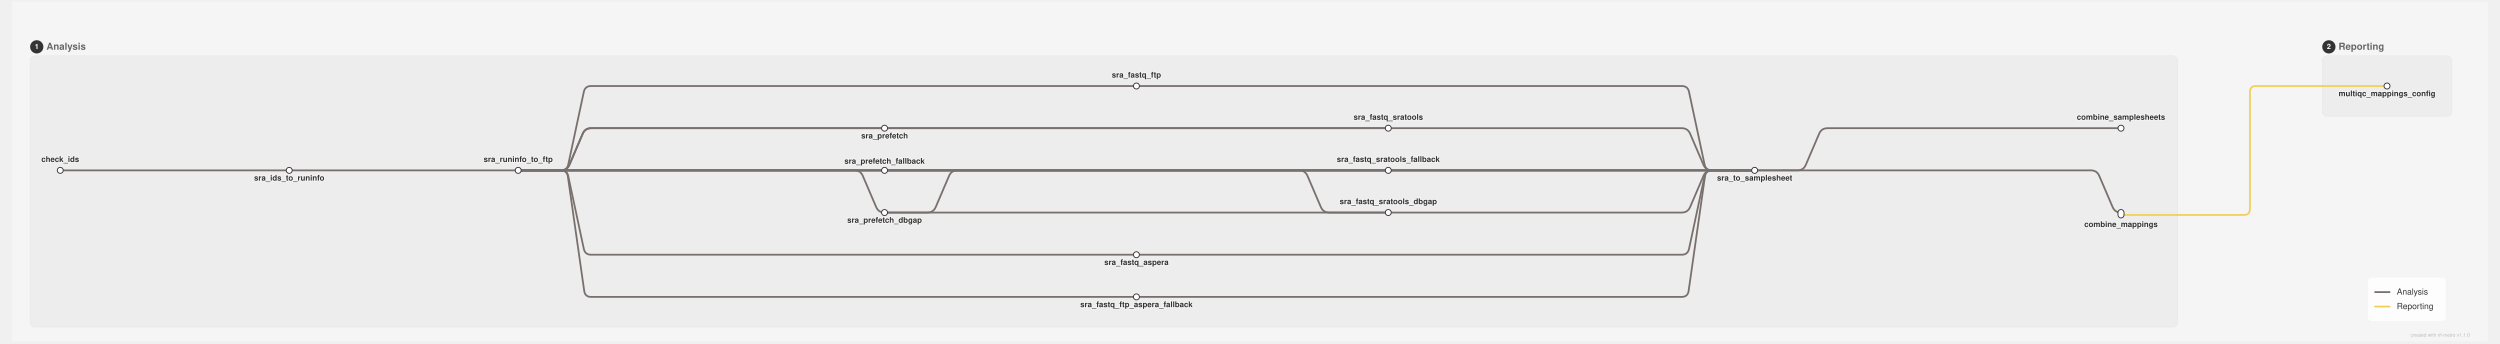
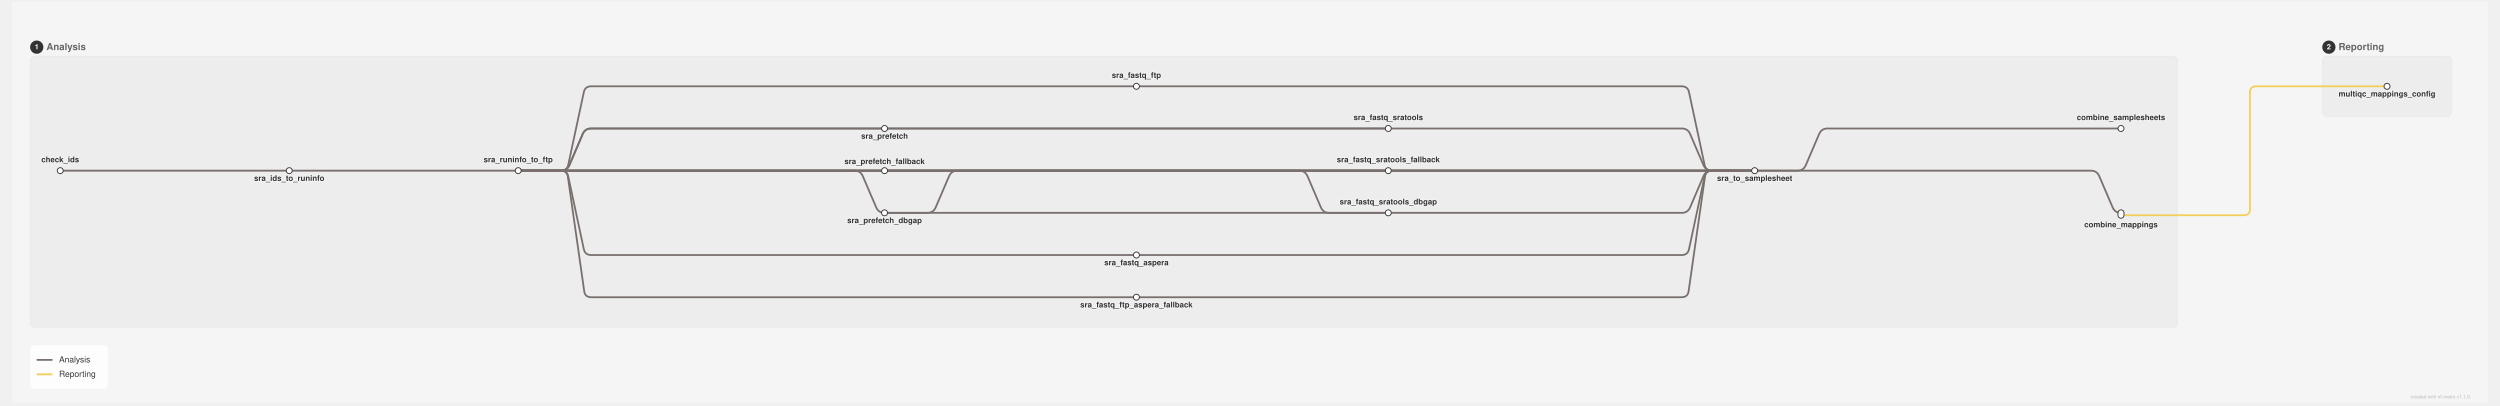
- <svg xmlns="http://www.w3.org/2000/svg" width="4109" height="564" viewBox="-20 0 4149 564" style="color-scheme: light">
+ <svg xmlns="http://www.w3.org/2000/svg" width="4109" height="666" viewBox="-20 0 4149 666" style="color-scheme: light">
  <defs>
</defs>
  <style>.nf-metro-bg { fill: var(--nfm-map-bg, light-dark(#f5f5f5, #2b2b2b)); }
.nf-metro-title { fill: var(--nfm-map-title-color, light-dark(#111111, #ffffff)); }
.nf-metro-station-label { fill: var(--nfm-map-label-color, light-dark(#333333, #e0e0e0)); }
.nf-metro-section-box { fill: var(--nfm-map-section-fill, light-dark(#ededed, #373737)); stroke: var(--nfm-map-section-stroke, light-dark(#e6e6e6, #595959)); }
.nf-metro-section-label { fill: var(--nfm-map-section-label-color, light-dark(#666666, #c8c8c8)); }
.nf-metro-group-label { fill: var(--nfm-map-section-label-color, light-dark(#666666, #c8c8c8)); }
.nf-metro-group-underline { stroke: var(--nfm-map-section-label-color, light-dark(#666666, #c8c8c8)); }
.nf-metro-legend-bg { fill: var(--nfm-map-legend-bg, light-dark(rgba(255, 255, 255, 0.8), rgba(0, 0, 0, 0.3))); }
.nf-metro-legend-text { fill: var(--nfm-map-legend-text-color, light-dark(#333333, #e0e0e0)); }
.nf-metro-marker-stroke { stroke: var(--nfm-map-marker-stroke, light-dark(#333333, #f0f0f0)); }
.nf-metro-label-halo { fill: var(--nfm-map-bg, light-dark(#f5f5f5, #2b2b2b)); stroke: var(--nfm-map-bg, light-dark(#f5f5f5, #2b2b2b)); }</style>
-   <rect x="0" y="0" width="4109" height="564" fill="#f5f5f5" class="nf-metro-bg" />
+   <rect x="0" y="0" width="4109" height="666" fill="#f5f5f5" class="nf-metro-bg" />
  <rect x="30.0" y="90.0" width="3564.0" height="450.0" rx="8" ry="8" fill="#ededed" stroke="#e6e6e6" stroke-width="1.0" class="nf-metro-section-box" data-section-id="generic" data-section-lines="generic,report" />
  <circle cx="41.0" cy="75.0" r="11" fill="#333333" class="nf-metro-section-num-circle" data-section-id="generic" />
  <text x="41.0" y="75.0" font-size="12" fill="#ffffff" font-family="'Helvetica Neue', Helvetica, Arial, sans-serif" font-weight="bold" text-anchor="middle" dy="0.3em" data-section-id="generic">1</text>
  <text x="57.0" y="75.0" font-size="16.0" fill="#666666" font-family="'Helvetica Neue', Helvetica, Arial, sans-serif" font-weight="bold" dy="0.3em" class="nf-metro-section-label" data-section-id="generic">Analysis</text>
  <rect x="3834.0" y="90.0" width="215.0" height="100.0" rx="8" ry="8" fill="#ededed" stroke="#e6e6e6" stroke-width="1.0" class="nf-metro-section-box" data-section-id="report" data-section-lines="report" />
  <circle cx="3845.0" cy="75.0" r="11" fill="#333333" class="nf-metro-section-num-circle" data-section-id="report" />
  <text x="3845.0" y="75.0" font-size="12" fill="#ffffff" font-family="'Helvetica Neue', Helvetica, Arial, sans-serif" font-weight="bold" text-anchor="middle" dy="0.3em" data-section-id="report">2</text>
  <text x="3861.0" y="75.0" font-size="16.0" fill="#666666" font-family="'Helvetica Neue', Helvetica, Arial, sans-serif" font-weight="bold" dy="0.3em" class="nf-metro-section-label" data-section-id="report">Reporting</text>
  <path d="M3500.0,354.0 L3594.0,354.0" stroke="#F2CF5B" stroke-width="3.0" stroke-linecap="round" class="metro-line-report" data-line-id="report" />
  <path d="M3834.0,140.0 L3941.5,140.0" stroke="#F2CF5B" stroke-width="3.0" stroke-linecap="round" class="metro-line-report" data-line-id="report" />
  <path d="M3594.0,354.0 L3704.0,354.0 Q3714.0,354.0,3714.0,344.0 L3714.0,150.0 Q3714.0,140.0,3724.0,140.0 L3834.0,140.0" stroke="#F2CF5B" stroke-width="3.0" fill="none" stroke-linecap="round" stroke-linejoin="round" class="metro-line-report" data-line-id="report" />
  <path d="M80.0,280.0 L460.0,280.0" stroke="#79706E" stroke-width="3.0" stroke-linecap="round" class="metro-line-generic" data-line-id="generic" />
  <path d="M460.0,280.0 L840.0,280.0" stroke="#79706E" stroke-width="3.0" stroke-linecap="round" class="metro-line-generic" data-line-id="generic" />
  <path d="M840.0,280.0 L911.0,280.0 Q921.0,280.0,923.095,270.222 L948.905,149.778 Q951.0,140.0,961.0,140.0 L1866.0,140.0" stroke="#79706E" stroke-width="3.0" fill="none" stroke-linecap="round" stroke-linejoin="round" class="metro-line-generic" data-line-id="generic" />
  <path d="M840.0,280.0 L911.0,280.0 Q921.0,280.0,924.939,270.809 L947.061,219.191 Q951.0,210.0,961.0,210.0 L1448.0,210.0" stroke="#79706E" stroke-width="3.0" fill="none" stroke-linecap="round" stroke-linejoin="round" class="metro-line-generic" data-line-id="generic" />
  <path d="M840.0,280.0 L911.0,280.0 Q921.0,280.0,924.939,270.809 L947.061,219.191 Q951.0,210.0,961.0,210.0 L2284.0,210.0" stroke="#79706E" stroke-width="3.0" fill="none" stroke-linecap="round" stroke-linejoin="round" class="metro-line-generic" data-line-id="generic" />
  <path d="M840.0,280.0 L1448.0,280.0" stroke="#79706E" stroke-width="3.0" stroke-linecap="round" class="metro-line-generic" data-line-id="generic" />
  <path d="M840.0,280.0 L2284.0,280.0" stroke="#79706E" stroke-width="3.0" stroke-linecap="round" class="metro-line-generic" data-line-id="generic" />
  <path d="M840.0,280.0 L1398.0,280.0 Q1408.0,280.0,1411.939,289.191 L1434.061,340.809 Q1438.0,350.0,1448.0,350.0 L1448.0,350.0" stroke="#79706E" stroke-width="3.0" fill="none" stroke-linecap="round" stroke-linejoin="round" class="metro-line-generic" data-line-id="generic" />
  <path d="M840.0,280.0 L2136.0,280.0 Q2146.0,280.0,2149.939,289.191 L2172.061,340.809 Q2176.0,350.0,2186.0,350.0 L2284.0,350.0" stroke="#79706E" stroke-width="3.0" fill="none" stroke-linecap="round" stroke-linejoin="round" class="metro-line-generic" data-line-id="generic" />
  <path d="M840.0,280.0 L911.0,280.0 Q921.0,280.0,923.095,289.778 L948.905,410.222 Q951.0,420.0,961.0,420.0 L1866.0,420.0" stroke="#79706E" stroke-width="3.0" fill="none" stroke-linecap="round" stroke-linejoin="round" class="metro-line-generic" data-line-id="generic" />
  <path d="M840.0,280.0 L911.0,280.0 Q921.0,280.0,922.414,289.899 L949.586,480.101 Q951.0,490.0,961.0,490.0 L1866.0,490.0" stroke="#79706E" stroke-width="3.0" fill="none" stroke-linecap="round" stroke-linejoin="round" class="metro-line-generic" data-line-id="generic" />
  <path d="M840.0,280.0 L2892.0,280.0" stroke="#79706E" stroke-width="3.0" stroke-linecap="round" class="metro-line-generic" data-line-id="generic" />
  <path d="M1866.0,140.0 L2771.0,140.0 Q2781.0,140.0,2783.095,149.778 L2808.905,270.222 Q2811.0,280.0,2821.0,280.0 L2892.0,280.0" stroke="#79706E" stroke-width="3.0" fill="none" stroke-linecap="round" stroke-linejoin="round" class="metro-line-generic" data-line-id="generic" />
  <path d="M1448.0,210.0 L2284.0,210.0" stroke="#79706E" stroke-width="3.0" stroke-linecap="round" class="metro-line-generic" data-line-id="generic" />
  <path d="M2284.0,210.0 L2771.0,210.0 Q2781.0,210.0,2784.939,219.191 L2807.061,270.809 Q2811.0,280.0,2821.0,280.0 L2892.0,280.0" stroke="#79706E" stroke-width="3.0" fill="none" stroke-linecap="round" stroke-linejoin="round" class="metro-line-generic" data-line-id="generic" />
  <path d="M1448.0,280.0 L2284.0,280.0" stroke="#79706E" stroke-width="3.0" stroke-linecap="round" class="metro-line-generic" data-line-id="generic" />
  <path d="M1448.0,280.0 L2892.0,280.0" stroke="#79706E" stroke-width="3.0" stroke-linecap="round" class="metro-line-generic" data-line-id="generic" />
  <path d="M2284.0,280.0 L2892.0,280.0" stroke="#79706E" stroke-width="3.0" stroke-linecap="round" class="metro-line-generic" data-line-id="generic" />
  <path d="M1448.0,350.0 L2284.0,350.0" stroke="#79706E" stroke-width="3.0" stroke-linecap="round" class="metro-line-generic" data-line-id="generic" />
  <path d="M1448.0,350.0 L1519.0,350.0 Q1529.0,350.0,1532.939,340.809 L1555.061,289.191 Q1559.0,280.0,1569.0,280.0 L2892.0,280.0" stroke="#79706E" stroke-width="3.0" fill="none" stroke-linecap="round" stroke-linejoin="round" class="metro-line-generic" data-line-id="generic" />
  <path d="M2284.0,350.0 L2771.0,350.0 Q2781.0,350.0,2784.939,340.809 L2807.061,289.191 Q2811.0,280.0,2821.0,280.0 L2892.0,280.0" stroke="#79706E" stroke-width="3.0" fill="none" stroke-linecap="round" stroke-linejoin="round" class="metro-line-generic" data-line-id="generic" />
  <path d="M1866.0,420.0 L2771.0,420.0 Q2781.0,420.0,2783.095,410.222 L2808.905,289.778 Q2811.0,280.0,2821.0,280.0 L2892.0,280.0" stroke="#79706E" stroke-width="3.0" fill="none" stroke-linecap="round" stroke-linejoin="round" class="metro-line-generic" data-line-id="generic" />
  <path d="M1866.0,490.0 L2771.0,490.0 Q2781.0,490.0,2782.414,480.101 L2809.586,289.899 Q2811.0,280.0,2821.0,280.0 L2892.0,280.0" stroke="#79706E" stroke-width="3.0" fill="none" stroke-linecap="round" stroke-linejoin="round" class="metro-line-generic" data-line-id="generic" />
  <path d="M2892.0,280.0 L2963.0,280.0 Q2973.0,280.0,2976.939,270.809 L2999.061,219.191 Q3003.0,210.0,3013.0,210.0 L3500.0,210.0" stroke="#79706E" stroke-width="3.0" fill="none" stroke-linecap="round" stroke-linejoin="round" class="metro-line-generic" data-line-id="generic" />
  <path d="M2892.0,280.0 L3450.0,280.0 Q3460.0,280.0,3463.939,289.191 L3486.061,340.809 Q3490.0,350.0,3500.0,350.0 L3500.0,350.0" stroke="#79706E" stroke-width="3.0" fill="none" stroke-linecap="round" stroke-linejoin="round" class="metro-line-generic" data-line-id="generic" />
  <g class="nf-metro-station-group" data-node-id="n0" data-node-cx="80.0" data-node-cy="280.0" data-node-r="5.0" data-node-groups="generic" data-node-region="generic" data-node-w="10.0" data-node-h="10.0" data-node-rx="5.0">
    <rect x="75.0" y="275.0" width="10.0" height="10.0" rx="5.0" ry="5.0" fill="#ffffff" stroke="#333333" stroke-width="1.5" class="nf-metro-station" data-station-id="n0" data-station-lines="generic" data-station-label="check_ids" data-section-id="generic" data-section-name="Analysis" />
  </g>
  <g class="nf-metro-station-group" data-node-id="n1" data-node-cx="460.0" data-node-cy="280.0" data-node-r="5.0" data-node-groups="generic" data-node-region="generic" data-node-w="10.0" data-node-h="10.0" data-node-rx="5.0">
    <rect x="455.0" y="275.0" width="10.0" height="10.0" rx="5.0" ry="5.0" fill="#ffffff" stroke="#333333" stroke-width="1.5" class="nf-metro-station" data-station-id="n1" data-station-lines="generic" data-station-label="sra_ids_to_runinfo" data-section-id="generic" data-section-name="Analysis" />
  </g>
  <g class="nf-metro-station-group" data-node-id="n2" data-node-cx="840.0" data-node-cy="280.0" data-node-r="5.0" data-node-groups="generic" data-node-region="generic" data-node-w="10.0" data-node-h="10.0" data-node-rx="5.0">
    <rect x="835.0" y="275.0" width="10.0" height="10.0" rx="5.0" ry="5.0" fill="#ffffff" stroke="#333333" stroke-width="1.5" class="nf-metro-station" data-station-id="n2" data-station-lines="generic" data-station-label="sra_runinfo_to_ftp" data-section-id="generic" data-section-name="Analysis" />
  </g>
  <g class="nf-metro-station-group" data-node-id="n3" data-node-cx="1866.0" data-node-cy="140.0" data-node-r="5.0" data-node-groups="generic" data-node-region="generic" data-node-w="10.0" data-node-h="10.0" data-node-rx="5.0">
    <rect x="1861.0" y="135.0" width="10.0" height="10.0" rx="5.0" ry="5.0" fill="#ffffff" stroke="#333333" stroke-width="1.5" class="nf-metro-station" data-station-id="n3" data-station-lines="generic" data-station-label="sra_fastq_ftp" data-section-id="generic" data-section-name="Analysis" />
  </g>
  <g class="nf-metro-station-group" data-node-id="n4" data-node-cx="1448.0" data-node-cy="210.0" data-node-r="5.0" data-node-groups="generic" data-node-region="generic" data-node-w="10.0" data-node-h="10.0" data-node-rx="5.0">
    <rect x="1443.0" y="205.0" width="10.0" height="10.0" rx="5.0" ry="5.0" fill="#ffffff" stroke="#333333" stroke-width="1.5" class="nf-metro-station" data-station-id="n4" data-station-lines="generic" data-station-label="sra_prefetch" data-section-id="generic" data-section-name="Analysis" />
  </g>
  <g class="nf-metro-station-group" data-node-id="n5" data-node-cx="2284.0" data-node-cy="210.0" data-node-r="5.0" data-node-groups="generic" data-node-region="generic" data-node-w="10.0" data-node-h="10.0" data-node-rx="5.0">
    <rect x="2279.0" y="205.0" width="10.0" height="10.0" rx="5.0" ry="5.0" fill="#ffffff" stroke="#333333" stroke-width="1.5" class="nf-metro-station" data-station-id="n5" data-station-lines="generic" data-station-label="sra_fastq_sratools" data-section-id="generic" data-section-name="Analysis" />
  </g>
  <g class="nf-metro-station-group" data-node-id="n6" data-node-cx="1448.0" data-node-cy="280.0" data-node-r="5.0" data-node-groups="generic" data-node-region="generic" data-node-w="10.0" data-node-h="10.0" data-node-rx="5.0">
    <rect x="1443.0" y="275.0" width="10.0" height="10.0" rx="5.0" ry="5.0" fill="#ffffff" stroke="#333333" stroke-width="1.5" class="nf-metro-station" data-station-id="n6" data-station-lines="generic" data-station-label="sra_prefetch_fallback" data-section-id="generic" data-section-name="Analysis" />
  </g>
  <g class="nf-metro-station-group" data-node-id="n7" data-node-cx="2284.0" data-node-cy="280.0" data-node-r="5.0" data-node-groups="generic" data-node-region="generic" data-node-w="10.0" data-node-h="10.0" data-node-rx="5.0">
    <rect x="2279.0" y="275.0" width="10.0" height="10.0" rx="5.0" ry="5.0" fill="#ffffff" stroke="#333333" stroke-width="1.5" class="nf-metro-station" data-station-id="n7" data-station-lines="generic" data-station-label="sra_fastq_sratools_fallback" data-section-id="generic" data-section-name="Analysis" />
  </g>
  <g class="nf-metro-station-group" data-node-id="n8" data-node-cx="1448.0" data-node-cy="350.0" data-node-r="5.0" data-node-groups="generic" data-node-region="generic" data-node-w="10.0" data-node-h="10.0" data-node-rx="5.0">
    <rect x="1443.0" y="345.0" width="10.0" height="10.0" rx="5.0" ry="5.0" fill="#ffffff" stroke="#333333" stroke-width="1.5" class="nf-metro-station" data-station-id="n8" data-station-lines="generic" data-station-label="sra_prefetch_dbgap" data-section-id="generic" data-section-name="Analysis" />
  </g>
  <g class="nf-metro-station-group" data-node-id="n9" data-node-cx="2284.0" data-node-cy="350.0" data-node-r="5.0" data-node-groups="generic" data-node-region="generic" data-node-w="10.0" data-node-h="10.0" data-node-rx="5.0">
    <rect x="2279.0" y="345.0" width="10.0" height="10.0" rx="5.0" ry="5.0" fill="#ffffff" stroke="#333333" stroke-width="1.5" class="nf-metro-station" data-station-id="n9" data-station-lines="generic" data-station-label="sra_fastq_sratools_dbgap" data-section-id="generic" data-section-name="Analysis" />
  </g>
  <g class="nf-metro-station-group" data-node-id="n10" data-node-cx="1866.0" data-node-cy="420.0" data-node-r="5.0" data-node-groups="generic" data-node-region="generic" data-node-w="10.0" data-node-h="10.0" data-node-rx="5.0">
    <rect x="1861.0" y="415.0" width="10.0" height="10.0" rx="5.0" ry="5.0" fill="#ffffff" stroke="#333333" stroke-width="1.5" class="nf-metro-station" data-station-id="n10" data-station-lines="generic" data-station-label="sra_fastq_aspera" data-section-id="generic" data-section-name="Analysis" />
  </g>
  <g class="nf-metro-station-group" data-node-id="n11" data-node-cx="1866.0" data-node-cy="490.0" data-node-r="5.0" data-node-groups="generic" data-node-region="generic" data-node-w="10.0" data-node-h="10.0" data-node-rx="5.0">
    <rect x="1861.0" y="485.0" width="10.0" height="10.0" rx="5.0" ry="5.0" fill="#ffffff" stroke="#333333" stroke-width="1.5" class="nf-metro-station" data-station-id="n11" data-station-lines="generic" data-station-label="sra_fastq_ftp_aspera_fallback" data-section-id="generic" data-section-name="Analysis" />
  </g>
  <g class="nf-metro-station-group" data-node-id="n12" data-node-cx="2892.0" data-node-cy="280.0" data-node-r="5.0" data-node-groups="generic" data-node-region="generic" data-node-w="10.0" data-node-h="10.0" data-node-rx="5.0">
    <rect x="2887.0" y="275.0" width="10.0" height="10.0" rx="5.0" ry="5.0" fill="#ffffff" stroke="#333333" stroke-width="1.5" class="nf-metro-station" data-station-id="n12" data-station-lines="generic" data-station-label="sra_to_samplesheet" data-section-id="generic" data-section-name="Analysis" />
  </g>
  <g class="nf-metro-station-group" data-node-id="n13" data-node-cx="3500.0" data-node-cy="210.0" data-node-r="5.0" data-node-groups="generic" data-node-region="generic" data-node-w="10.0" data-node-h="10.0" data-node-rx="5.0">
    <rect x="3495.0" y="205.0" width="10.0" height="10.0" rx="5.0" ry="5.0" fill="#ffffff" stroke="#333333" stroke-width="1.5" class="nf-metro-station" data-station-id="n13" data-station-lines="generic" data-station-label="combine_samplesheets" data-section-id="generic" data-section-name="Analysis" />
  </g>
  <g class="nf-metro-station-group" data-node-id="n14" data-node-cx="3500.0" data-node-cy="352.0" data-node-r="5.0" data-node-groups="generic,report" data-node-region="generic" data-node-w="10.0" data-node-h="14.0" data-node-rx="5.0">
    <rect x="3495.0" y="345.0" width="10.0" height="14.0" rx="5.0" ry="5.0" fill="#ffffff" stroke="#333333" stroke-width="1.5" class="nf-metro-station" data-station-id="n14" data-station-lines="generic,report" data-station-label="combine_mappings" data-section-id="generic" data-section-name="Analysis" />
  </g>
  <g class="nf-metro-station-group" data-node-id="n15" data-node-cx="3941.5" data-node-cy="140.0" data-node-r="5.0" data-node-groups="report" data-node-region="report" data-node-w="10.0" data-node-h="10.0" data-node-rx="5.0">
    <rect x="3936.5" y="135.0" width="10.0" height="10.0" rx="5.0" ry="5.0" fill="#ffffff" stroke="#333333" stroke-width="1.5" class="nf-metro-station" data-station-id="n15" data-station-lines="report" data-station-label="multiqc_mappings_config" data-section-id="report" data-section-name="Reporting" />
  </g>
  <text x="80.0" y="266.0" font-size="13.0" fill="#f5f5f5" stroke="#f5f5f5" stroke-width="3.0" stroke-linejoin="round" font-family="'Helvetica Neue', Helvetica, Arial, sans-serif" font-weight="bold" aria-hidden="true" class="nf-metro-label-halo" text-anchor="middle" dominant-baseline="auto">check_ids</text>
  <text x="80.0" y="266.0" font-size="13.0" fill="#333333" font-family="'Helvetica Neue', Helvetica, Arial, sans-serif" font-weight="bold" text-anchor="middle" dominant-baseline="auto" data-station-id="n0" class="nf-metro-station-label">check_ids</text>
  <text x="3941.5" y="151.0" font-size="13.0" fill="#f5f5f5" stroke="#f5f5f5" stroke-width="3.0" stroke-linejoin="round" font-family="'Helvetica Neue', Helvetica, Arial, sans-serif" font-weight="bold" aria-hidden="true" class="nf-metro-label-halo" text-anchor="middle" dominant-baseline="hanging">multiqc_mappings_config</text>
  <text x="3941.5" y="151.0" font-size="13.0" fill="#333333" font-family="'Helvetica Neue', Helvetica, Arial, sans-serif" font-weight="bold" text-anchor="middle" dominant-baseline="hanging" data-station-id="n15" class="nf-metro-station-label">multiqc_mappings_config</text>
  <text x="460.0" y="291.0" font-size="13.0" fill="#f5f5f5" stroke="#f5f5f5" stroke-width="3.0" stroke-linejoin="round" font-family="'Helvetica Neue', Helvetica, Arial, sans-serif" font-weight="bold" aria-hidden="true" class="nf-metro-label-halo" text-anchor="middle" dominant-baseline="hanging">sra_ids_to_runinfo</text>
  <text x="460.0" y="291.0" font-size="13.0" fill="#333333" font-family="'Helvetica Neue', Helvetica, Arial, sans-serif" font-weight="bold" text-anchor="middle" dominant-baseline="hanging" data-station-id="n1" class="nf-metro-station-label">sra_ids_to_runinfo</text>
  <text x="840.0" y="266.0" font-size="13.0" fill="#f5f5f5" stroke="#f5f5f5" stroke-width="3.0" stroke-linejoin="round" font-family="'Helvetica Neue', Helvetica, Arial, sans-serif" font-weight="bold" aria-hidden="true" class="nf-metro-label-halo" text-anchor="middle" dominant-baseline="auto">sra_runinfo_to_ftp</text>
  <text x="840.0" y="266.0" font-size="13.0" fill="#333333" font-family="'Helvetica Neue', Helvetica, Arial, sans-serif" font-weight="bold" text-anchor="middle" dominant-baseline="auto" data-station-id="n2" class="nf-metro-station-label">sra_runinfo_to_ftp</text>
  <text x="1866.0" y="126.0" font-size="13.0" fill="#f5f5f5" stroke="#f5f5f5" stroke-width="3.0" stroke-linejoin="round" font-family="'Helvetica Neue', Helvetica, Arial, sans-serif" font-weight="bold" aria-hidden="true" class="nf-metro-label-halo" text-anchor="middle" dominant-baseline="auto">sra_fastq_ftp</text>
  <text x="1866.0" y="126.0" font-size="13.0" fill="#333333" font-family="'Helvetica Neue', Helvetica, Arial, sans-serif" font-weight="bold" text-anchor="middle" dominant-baseline="auto" data-station-id="n3" class="nf-metro-station-label">sra_fastq_ftp</text>
  <text x="1448.0" y="221.0" font-size="13.0" fill="#f5f5f5" stroke="#f5f5f5" stroke-width="3.0" stroke-linejoin="round" font-family="'Helvetica Neue', Helvetica, Arial, sans-serif" font-weight="bold" aria-hidden="true" class="nf-metro-label-halo" text-anchor="middle" dominant-baseline="hanging">sra_prefetch</text>
  <text x="1448.0" y="221.0" font-size="13.0" fill="#333333" font-family="'Helvetica Neue', Helvetica, Arial, sans-serif" font-weight="bold" text-anchor="middle" dominant-baseline="hanging" data-station-id="n4" class="nf-metro-station-label">sra_prefetch</text>
  <text x="1448.0" y="269.0" font-size="13.0" fill="#f5f5f5" stroke="#f5f5f5" stroke-width="3.0" stroke-linejoin="round" font-family="'Helvetica Neue', Helvetica, Arial, sans-serif" font-weight="bold" aria-hidden="true" class="nf-metro-label-halo" text-anchor="middle" dominant-baseline="auto">sra_prefetch_fallback</text>
  <text x="1448.0" y="269.0" font-size="13.0" fill="#333333" font-family="'Helvetica Neue', Helvetica, Arial, sans-serif" font-weight="bold" text-anchor="middle" dominant-baseline="auto" data-station-id="n6" class="nf-metro-station-label">sra_prefetch_fallback</text>
  <text x="1448.0" y="361.0" font-size="13.0" fill="#f5f5f5" stroke="#f5f5f5" stroke-width="3.0" stroke-linejoin="round" font-family="'Helvetica Neue', Helvetica, Arial, sans-serif" font-weight="bold" aria-hidden="true" class="nf-metro-label-halo" text-anchor="middle" dominant-baseline="hanging">sra_prefetch_dbgap</text>
  <text x="1448.0" y="361.0" font-size="13.0" fill="#333333" font-family="'Helvetica Neue', Helvetica, Arial, sans-serif" font-weight="bold" text-anchor="middle" dominant-baseline="hanging" data-station-id="n8" class="nf-metro-station-label">sra_prefetch_dbgap</text>
  <text x="1866.0" y="431.0" font-size="13.0" fill="#f5f5f5" stroke="#f5f5f5" stroke-width="3.0" stroke-linejoin="round" font-family="'Helvetica Neue', Helvetica, Arial, sans-serif" font-weight="bold" aria-hidden="true" class="nf-metro-label-halo" text-anchor="middle" dominant-baseline="hanging">sra_fastq_aspera</text>
  <text x="1866.0" y="431.0" font-size="13.0" fill="#333333" font-family="'Helvetica Neue', Helvetica, Arial, sans-serif" font-weight="bold" text-anchor="middle" dominant-baseline="hanging" data-station-id="n10" class="nf-metro-station-label">sra_fastq_aspera</text>
  <text x="1866.0" y="501.0" font-size="13.0" fill="#f5f5f5" stroke="#f5f5f5" stroke-width="3.0" stroke-linejoin="round" font-family="'Helvetica Neue', Helvetica, Arial, sans-serif" font-weight="bold" aria-hidden="true" class="nf-metro-label-halo" text-anchor="middle" dominant-baseline="hanging">sra_fastq_ftp_aspera_fallback</text>
  <text x="1866.0" y="501.0" font-size="13.0" fill="#333333" font-family="'Helvetica Neue', Helvetica, Arial, sans-serif" font-weight="bold" text-anchor="middle" dominant-baseline="hanging" data-station-id="n11" class="nf-metro-station-label">sra_fastq_ftp_aspera_fallback</text>
  <text x="2284.0" y="196.0" font-size="13.0" fill="#f5f5f5" stroke="#f5f5f5" stroke-width="3.0" stroke-linejoin="round" font-family="'Helvetica Neue', Helvetica, Arial, sans-serif" font-weight="bold" aria-hidden="true" class="nf-metro-label-halo" text-anchor="middle" dominant-baseline="auto">sra_fastq_sratools</text>
  <text x="2284.0" y="196.0" font-size="13.0" fill="#333333" font-family="'Helvetica Neue', Helvetica, Arial, sans-serif" font-weight="bold" text-anchor="middle" dominant-baseline="auto" data-station-id="n5" class="nf-metro-station-label">sra_fastq_sratools</text>
  <text x="2284.0" y="266.0" font-size="13.0" fill="#f5f5f5" stroke="#f5f5f5" stroke-width="3.0" stroke-linejoin="round" font-family="'Helvetica Neue', Helvetica, Arial, sans-serif" font-weight="bold" aria-hidden="true" class="nf-metro-label-halo" text-anchor="middle" dominant-baseline="auto">sra_fastq_sratools_fallback</text>
  <text x="2284.0" y="266.0" font-size="13.0" fill="#333333" font-family="'Helvetica Neue', Helvetica, Arial, sans-serif" font-weight="bold" text-anchor="middle" dominant-baseline="auto" data-station-id="n7" class="nf-metro-station-label">sra_fastq_sratools_fallback</text>
  <text x="2284.0" y="336.0" font-size="13.0" fill="#f5f5f5" stroke="#f5f5f5" stroke-width="3.0" stroke-linejoin="round" font-family="'Helvetica Neue', Helvetica, Arial, sans-serif" font-weight="bold" aria-hidden="true" class="nf-metro-label-halo" text-anchor="middle" dominant-baseline="auto">sra_fastq_sratools_dbgap</text>
  <text x="2284.0" y="336.0" font-size="13.0" fill="#333333" font-family="'Helvetica Neue', Helvetica, Arial, sans-serif" font-weight="bold" text-anchor="middle" dominant-baseline="auto" data-station-id="n9" class="nf-metro-station-label">sra_fastq_sratools_dbgap</text>
  <text x="2892.0" y="291.0" font-size="13.0" fill="#f5f5f5" stroke="#f5f5f5" stroke-width="3.0" stroke-linejoin="round" font-family="'Helvetica Neue', Helvetica, Arial, sans-serif" font-weight="bold" aria-hidden="true" class="nf-metro-label-halo" text-anchor="middle" dominant-baseline="hanging">sra_to_samplesheet</text>
  <text x="2892.0" y="291.0" font-size="13.0" fill="#333333" font-family="'Helvetica Neue', Helvetica, Arial, sans-serif" font-weight="bold" text-anchor="middle" dominant-baseline="hanging" data-station-id="n12" class="nf-metro-station-label">sra_to_samplesheet</text>
  <text x="3500.0" y="196.0" font-size="13.0" fill="#f5f5f5" stroke="#f5f5f5" stroke-width="3.0" stroke-linejoin="round" font-family="'Helvetica Neue', Helvetica, Arial, sans-serif" font-weight="bold" aria-hidden="true" class="nf-metro-label-halo" text-anchor="middle" dominant-baseline="auto">combine_samplesheets</text>
  <text x="3500.0" y="196.0" font-size="13.0" fill="#333333" font-family="'Helvetica Neue', Helvetica, Arial, sans-serif" font-weight="bold" text-anchor="middle" dominant-baseline="auto" data-station-id="n13" class="nf-metro-station-label">combine_samplesheets</text>
  <text x="3500.0" y="368.0" font-size="13.0" fill="#f5f5f5" stroke="#f5f5f5" stroke-width="3.0" stroke-linejoin="round" font-family="'Helvetica Neue', Helvetica, Arial, sans-serif" font-weight="bold" aria-hidden="true" class="nf-metro-label-halo" text-anchor="middle" dominant-baseline="hanging">combine_mappings</text>
  <text x="3500.0" y="368.0" font-size="13.0" fill="#333333" font-family="'Helvetica Neue', Helvetica, Arial, sans-serif" font-weight="bold" text-anchor="middle" dominant-baseline="hanging" data-station-id="n14" class="nf-metro-station-label">combine_mappings</text>
-   <rect x="3909.7" y="458.0" width="129.3" height="72.0" rx="6" ry="6" fill="rgba(255, 255, 255, 0.8)" class="nf-metro-legend-bg" />
-   <path d="M3921.7,482.0 L3945.7,482.0" stroke="#79706E" stroke-width="3.0" stroke-linecap="round" />
-   <text x="3957.7" y="482.0" font-size="14.0" fill="#333333" font-family="'Helvetica Neue', Helvetica, Arial, sans-serif" dy="0.3em" class="nf-metro-legend-text">Analysis</text>
-   <path d="M3921.7,506.0 L3945.7,506.0" stroke="#F2CF5B" stroke-width="3.0" stroke-linecap="round" />
-   <text x="3957.7" y="506.0" font-size="14.0" fill="#333333" font-family="'Helvetica Neue', Helvetica, Arial, sans-serif" dy="0.3em" class="nf-metro-legend-text">Reporting</text>
-   <text x="4079.0" y="556.0" font-size="8" fill="rgba(150, 150, 150, 0.6)" font-family="'Helvetica Neue', Helvetica, Arial, sans-serif" text-anchor="end">created with nf-metro v1.1.0</text>
+   <rect x="30.0" y="570.0" width="129.3" height="72.0" rx="6" ry="6" fill="rgba(255, 255, 255, 0.8)" class="nf-metro-legend-bg" />
+   <path d="M42.0,594.0 L66.0,594.0" stroke="#79706E" stroke-width="3.0" stroke-linecap="round" />
+   <text x="78.0" y="594.0" font-size="14.0" fill="#333333" font-family="'Helvetica Neue', Helvetica, Arial, sans-serif" dy="0.3em" class="nf-metro-legend-text">Analysis</text>
+   <path d="M42.0,618.0 L66.0,618.0" stroke="#F2CF5B" stroke-width="3.0" stroke-linecap="round" />
+   <text x="78.0" y="618.0" font-size="14.0" fill="#333333" font-family="'Helvetica Neue', Helvetica, Arial, sans-serif" dy="0.3em" class="nf-metro-legend-text">Reporting</text>
+   <text x="4079.0" y="658.0" font-size="8" fill="rgba(150, 150, 150, 0.6)" font-family="'Helvetica Neue', Helvetica, Arial, sans-serif" text-anchor="end">created with nf-metro v1.1.0</text>
</svg>
